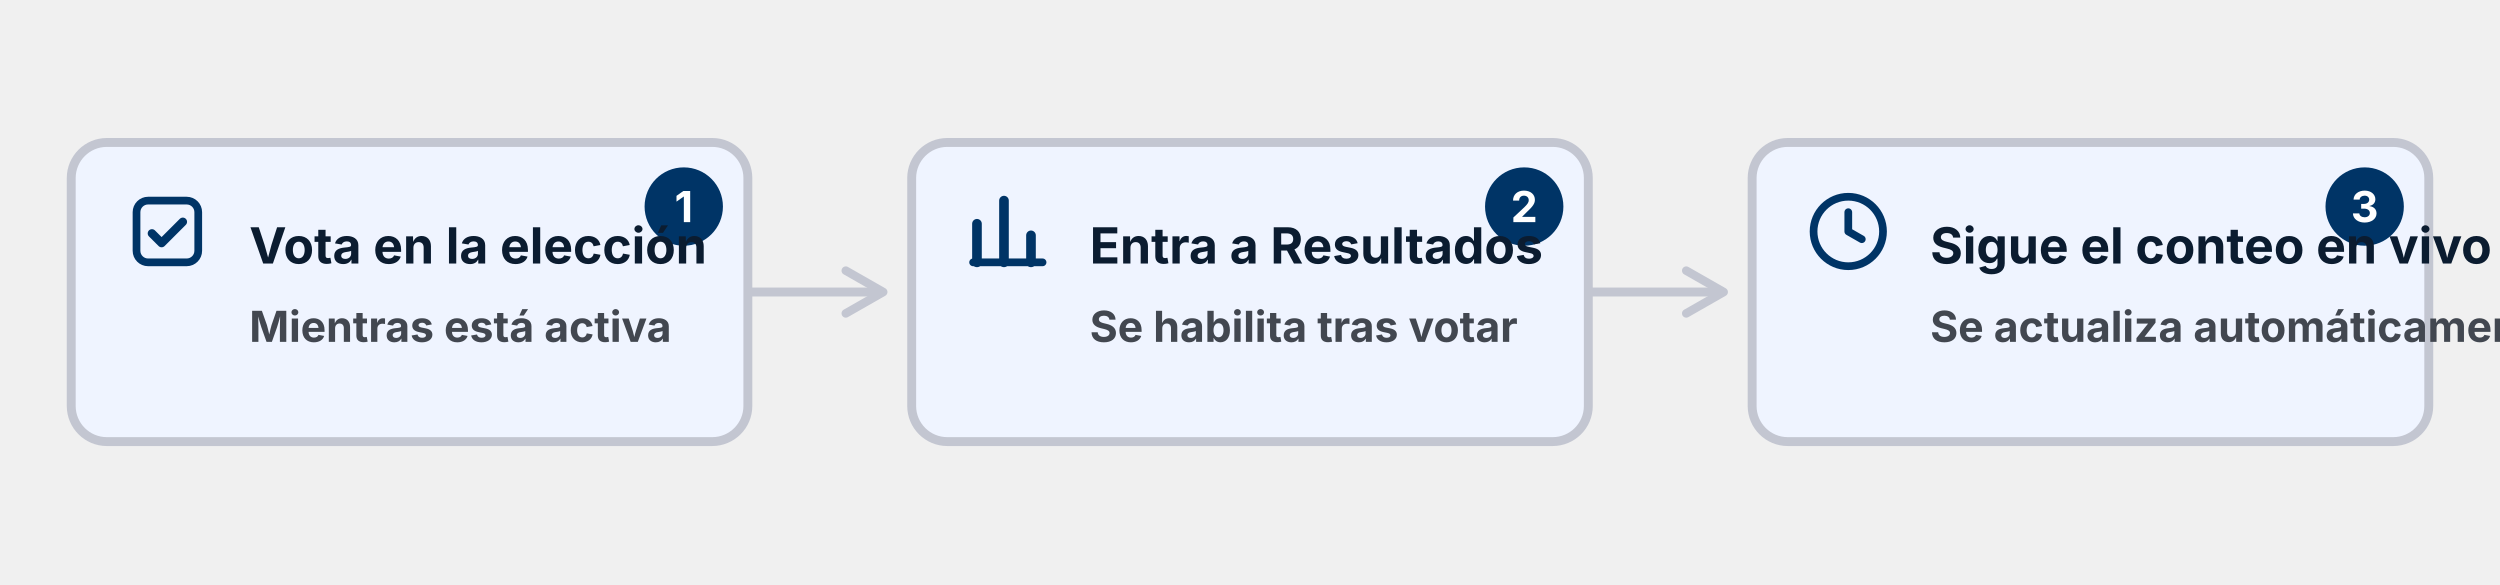
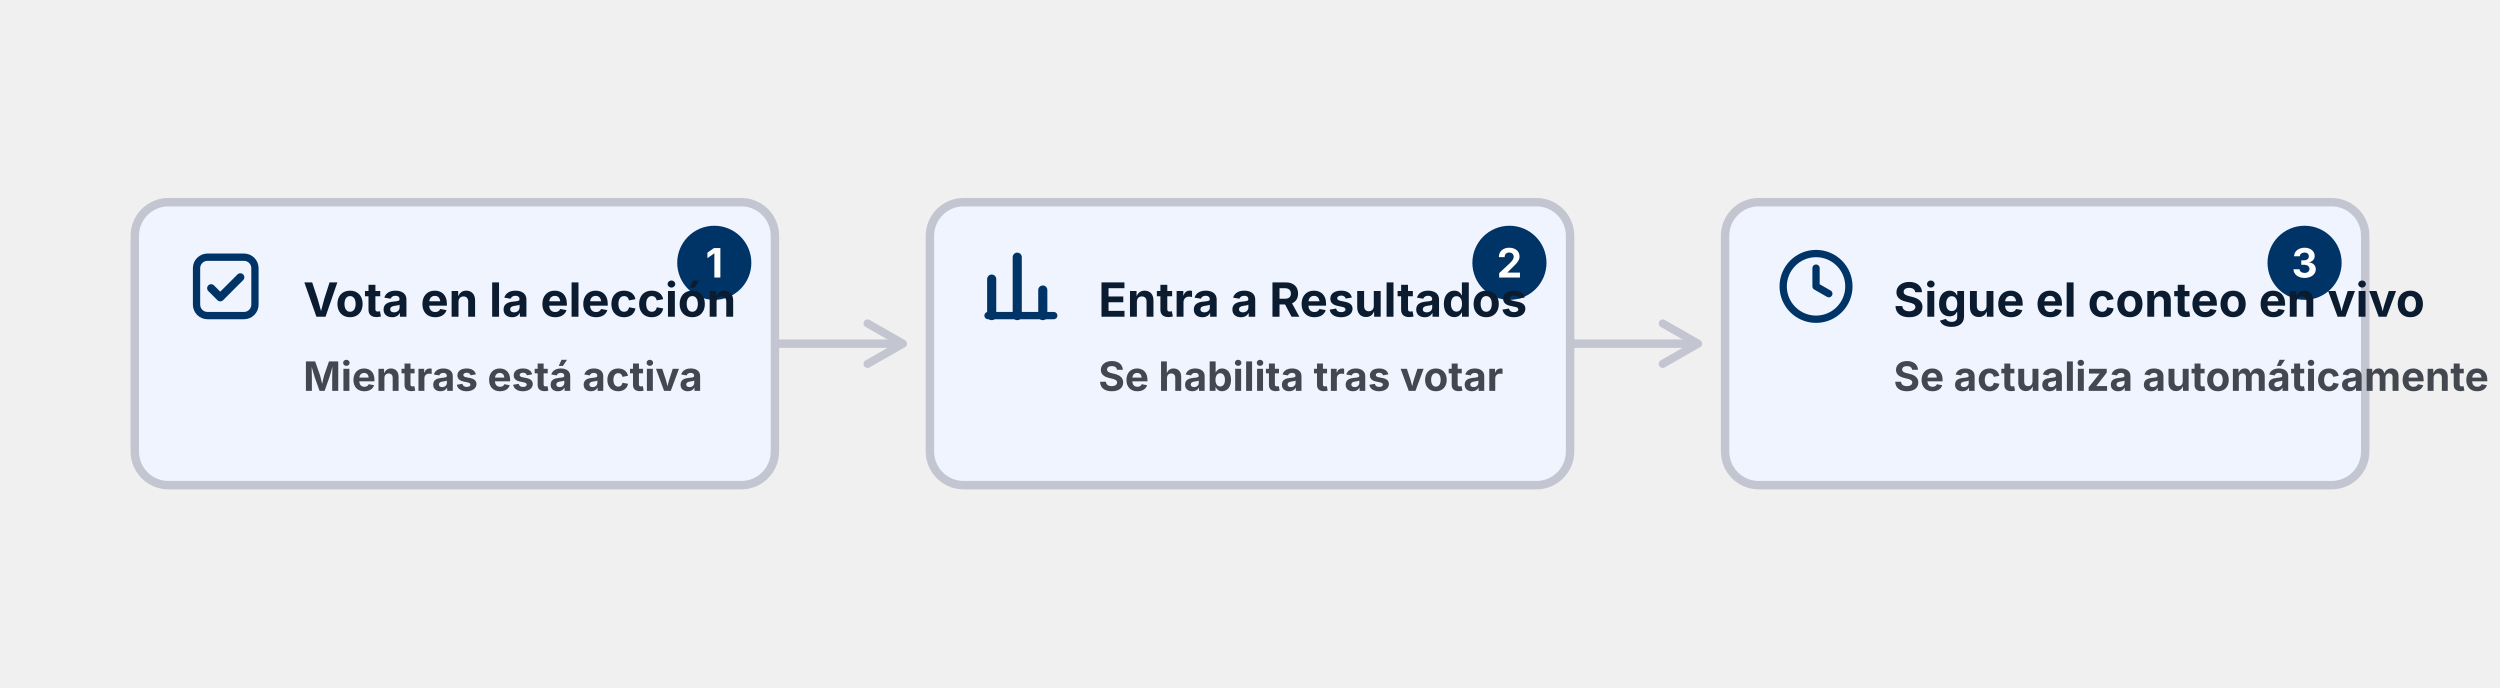
- <svg xmlns="http://www.w3.org/2000/svg" viewBox="0 0 702 164" role="img" aria-label="Diagrama de 3 pasos para ver resultados: Paso 1, Vota en la elección mientras está activa; Paso 2, Entra a Resultados, se habilita tras votar; Paso 3, Sigue el conteo en vivo, se actualiza automáticamente.">
+ <svg xmlns="http://www.w3.org/2000/svg" viewBox="-20 -20 742 204" role="img" overflow="visible" aria-label="Diagrama de 3 pasos para ver resultados: Paso 1, Vota en la elección mientras está activa; Paso 2, Entra a Resultados, se habilita tras votar; Paso 3, Sigue el conteo en vivo, se actualiza automáticamente.">
  <defs>
    <marker id="arrowhead" viewBox="0 0 10 10" refX="8" refY="5" markerWidth="6" markerHeight="6" orient="auto-start-reverse">
      <path d="M1 1L8 5L1 9" fill="none" stroke="#c3c6d1" stroke-width="1.6" stroke-linecap="round" stroke-linejoin="round" />
    </marker>
  </defs>
  <path d="M210 82.0 L248 82.0" stroke="#c3c6d1" stroke-width="2.5" marker-end="url(#arrowhead)" />
  <path d="M446 82.0 L484 82.0" stroke="#c3c6d1" stroke-width="2.5" marker-end="url(#arrowhead)" />
  <g>
    <rect x="20" y="40" width="190" height="84" rx="10" fill="#eff4ff" stroke="#c3c6d1" stroke-width="2.5" />
    <circle cx="192" cy="58" r="11" fill="#003466" />
    <text x="192" y="58" text-anchor="middle" dominant-baseline="central" font-family="Inter, -apple-system, Segoe UI, sans-serif" font-size="12" font-weight="700" fill="#ffffff">1</text>
    <g transform="translate(34,52) scale(1.083333)">
      <rect x="4" y="4" width="16" height="16" rx="3" fill="none" stroke="#003466" stroke-width="2" />
      <path d="M8 12.5l2.5 2.5L16 9.5" fill="none" stroke="#003466" stroke-width="2.2" stroke-linecap="round" stroke-linejoin="round" />
    </g>
    <text x="70" y="74" font-family="Inter, -apple-system, Segoe UI, sans-serif" font-size="14" font-weight="bold" fill="#0b1c30">Vota en la elección</text>
    <text x="70" y="96" font-family="Inter, -apple-system, Segoe UI, sans-serif" font-size="12" font-weight="bold" fill="#424750">Mientras está activa</text>
  </g>
  <g>
    <rect x="256" y="40" width="190" height="84" rx="10" fill="#eff4ff" stroke="#c3c6d1" stroke-width="2.5" />
    <circle cx="428" cy="58" r="11" fill="#003466" />
    <text x="428" y="58" text-anchor="middle" dominant-baseline="central" font-family="Inter, -apple-system, Segoe UI, sans-serif" font-size="12" font-weight="700" fill="#ffffff">2</text>
    <g transform="translate(270,52) scale(1.083333)">
      <path d="M4 20V10M11 20V4M18 20v-7" stroke="#003466" stroke-width="2.5" stroke-linecap="round" />
      <path d="M3 20h18" stroke="#003466" stroke-width="2" stroke-linecap="round" />
    </g>
    <text x="306" y="74" font-family="Inter, -apple-system, Segoe UI, sans-serif" font-size="14" font-weight="bold" fill="#0b1c30">Entra a Resultados</text>
    <text x="306" y="96" font-family="Inter, -apple-system, Segoe UI, sans-serif" font-size="12" font-weight="bold" fill="#424750">Se habilita tras votar</text>
  </g>
  <g>
    <rect x="492" y="40" width="190" height="84" rx="10" fill="#eff4ff" stroke="#c3c6d1" stroke-width="2.5" />
    <circle cx="664" cy="58" r="11" fill="#003466" />
    <text x="664" y="58" text-anchor="middle" dominant-baseline="central" font-family="Inter, -apple-system, Segoe UI, sans-serif" font-size="12" font-weight="700" fill="#ffffff">3</text>
    <g transform="translate(506,52) scale(1.083333)">
      <circle cx="12" cy="12" r="9" fill="none" stroke="#003466" stroke-width="2" />
      <path d="M12 7v5l3.5 2" fill="none" stroke="#003466" stroke-width="2" stroke-linecap="round" stroke-linejoin="round" />
    </g>
    <text x="542" y="74" font-family="Inter, -apple-system, Segoe UI, sans-serif" font-size="14" font-weight="bold" fill="#0b1c30">Sigue el conteo en vivo</text>
    <text x="542" y="96" font-family="Inter, -apple-system, Segoe UI, sans-serif" font-size="12" font-weight="bold" fill="#424750">Se actualiza automáticamente</text>
  </g>
</svg>
